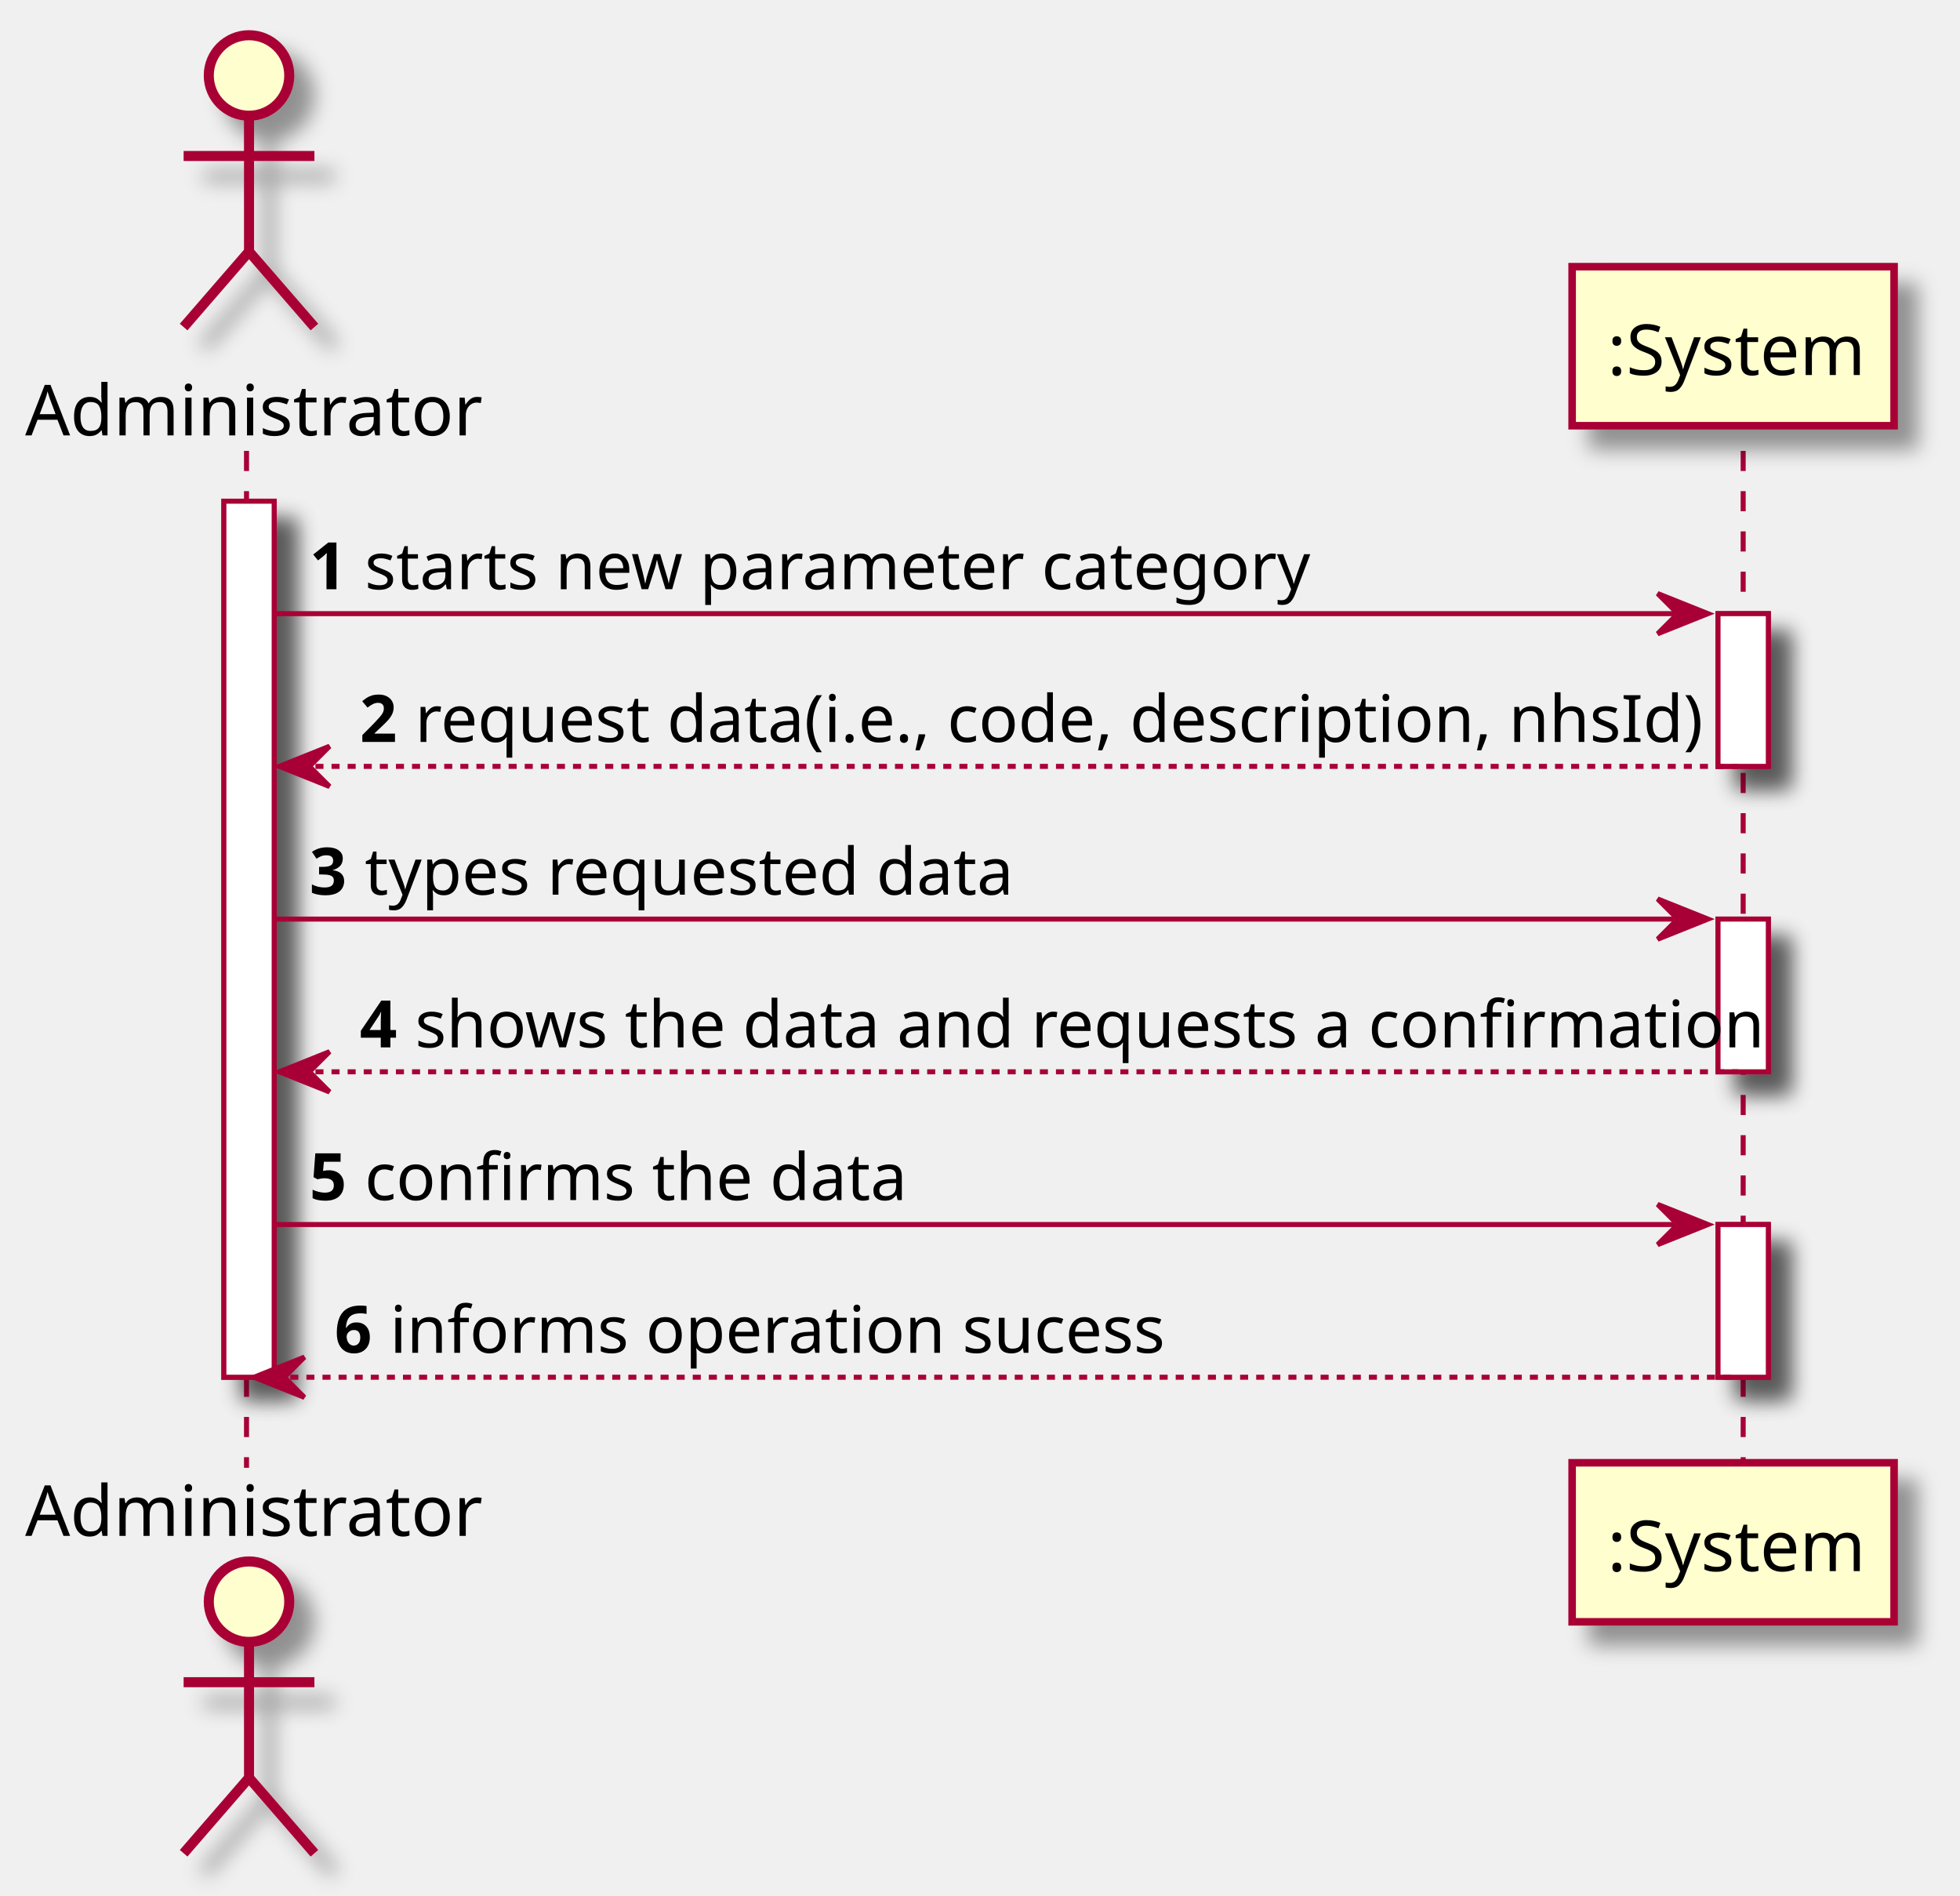
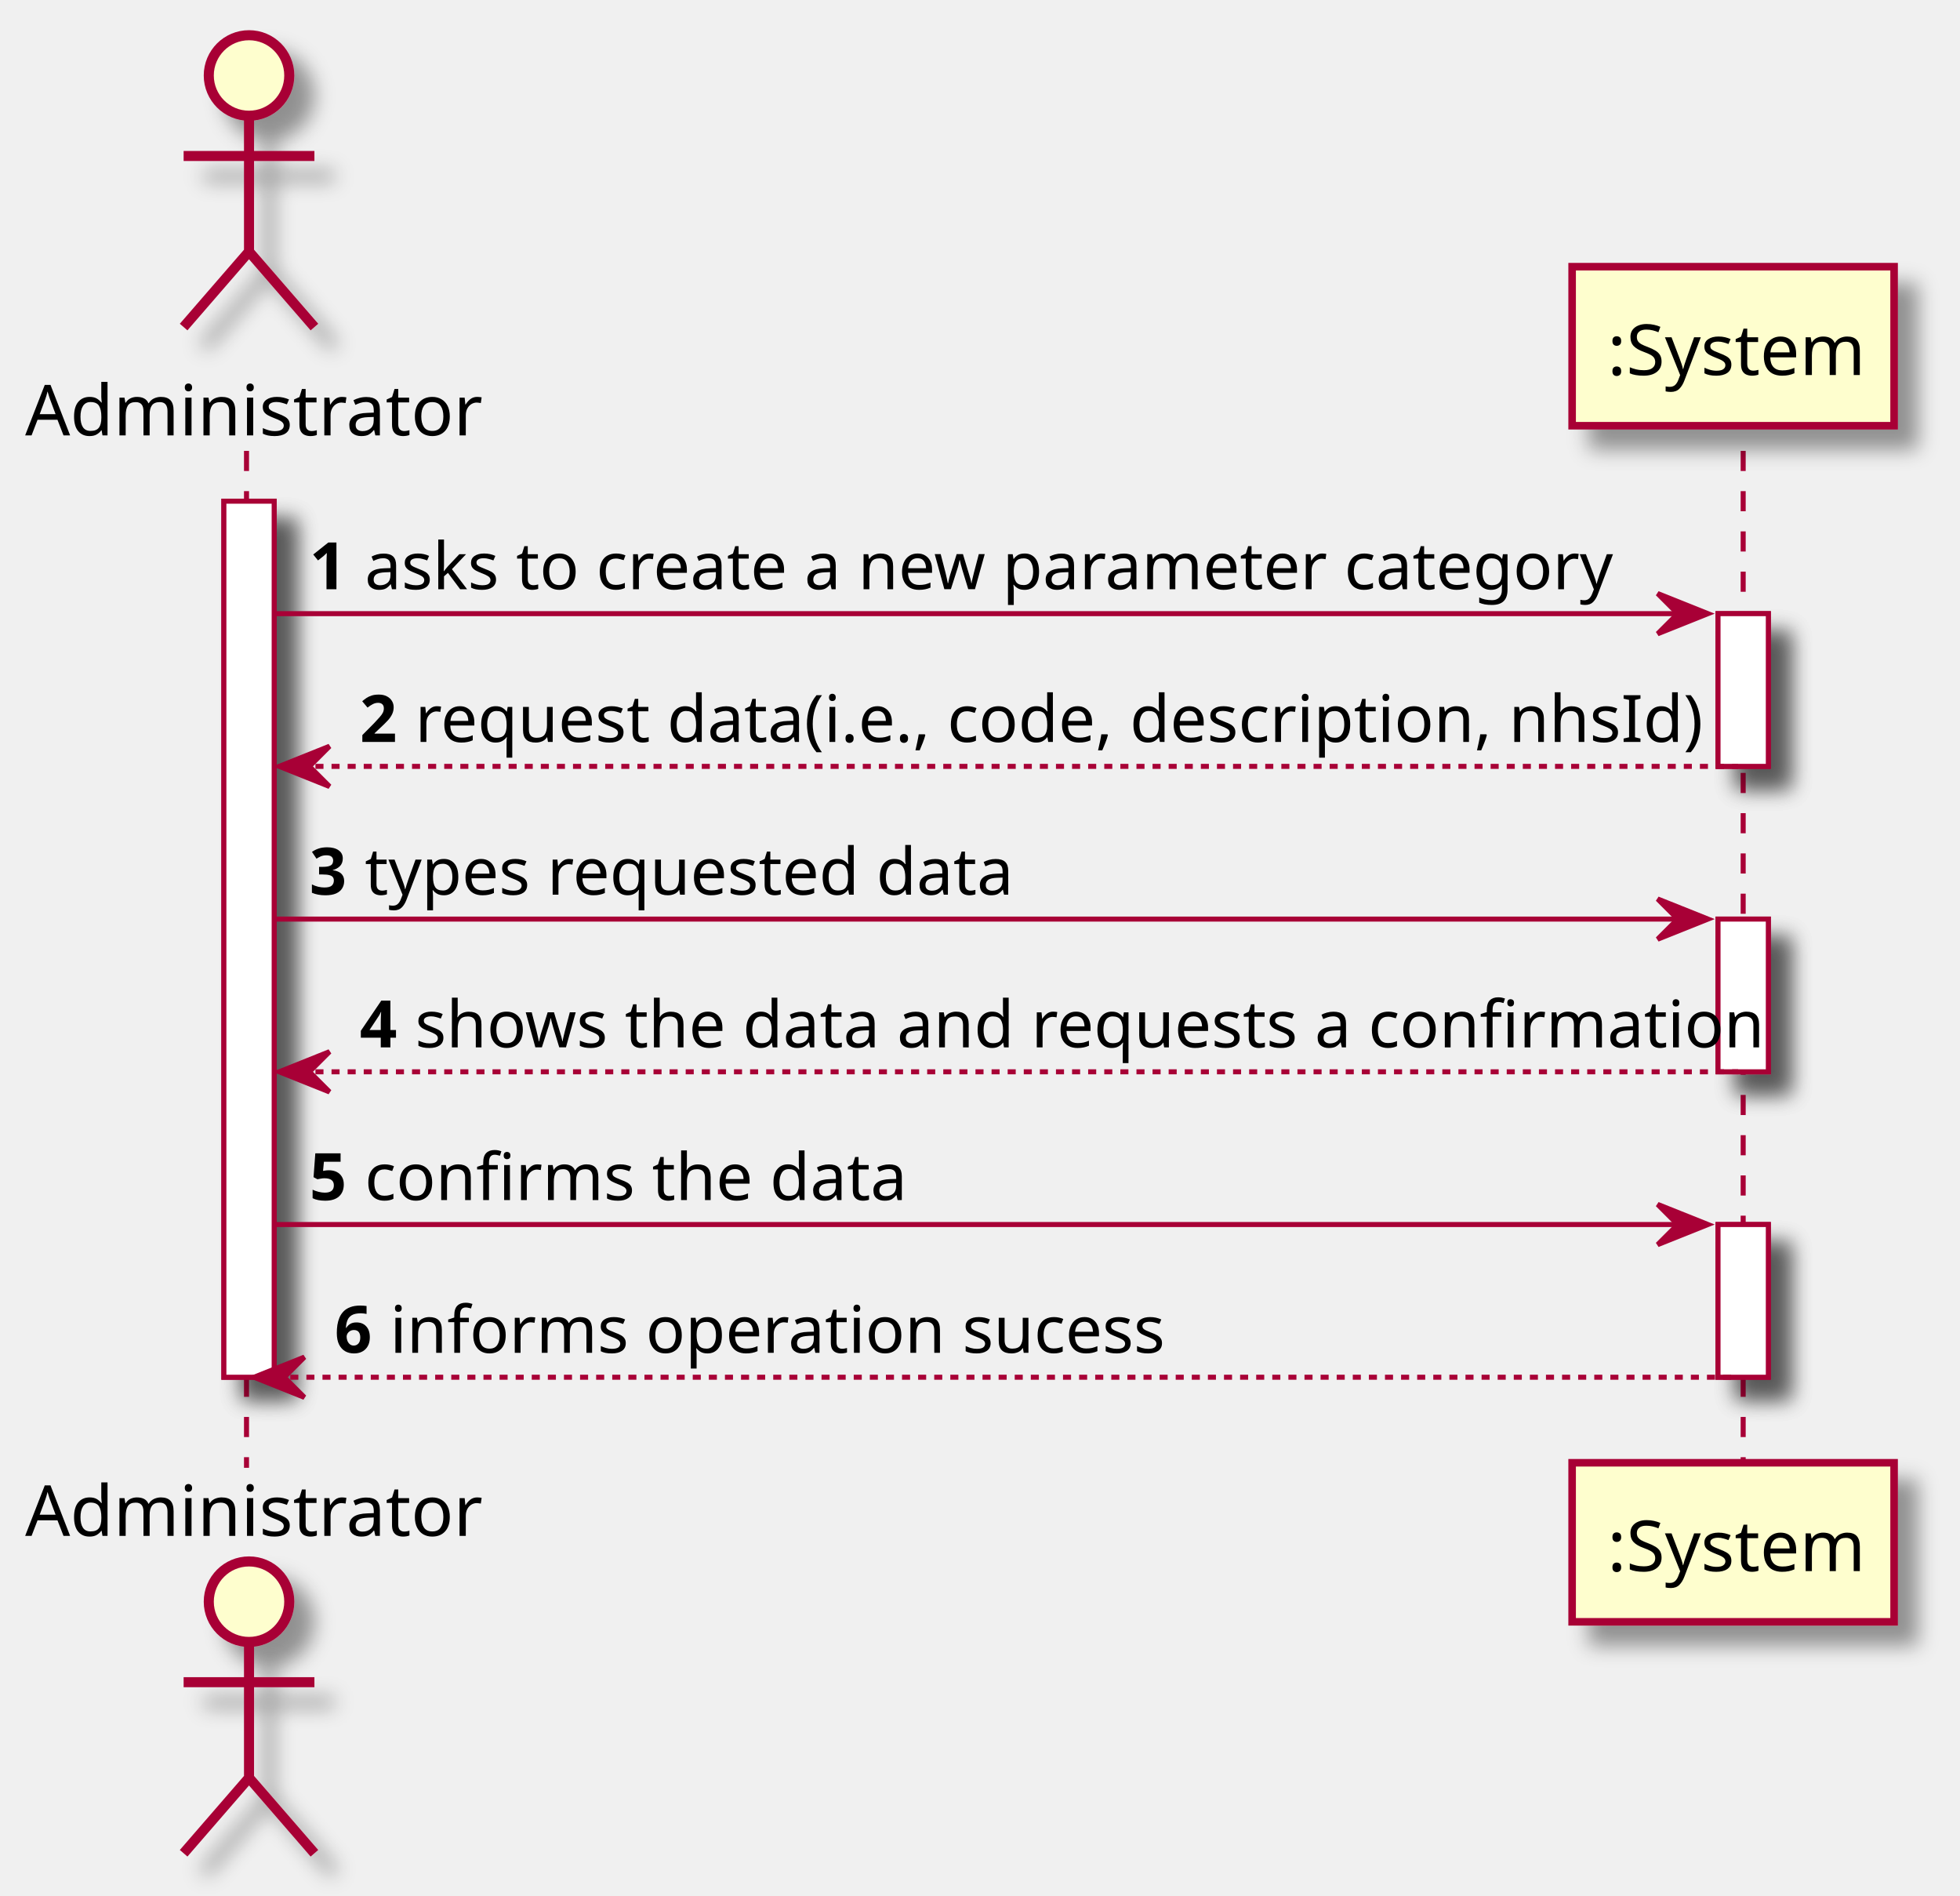
<svg xmlns="http://www.w3.org/2000/svg" contentScriptType="application/ecmascript" contentStyleType="text/css" height="471.25px" preserveAspectRatio="none" style="width:487px;height:471px;" version="1.1" viewBox="0 0 487 471" width="487.5px" zoomAndPan="magnify">
  <defs>
-     <filter height="300%" id="f1ulhc3tnpwhav" width="300%" x="-1" y="-1">
+     <filter height="300%" id="f19wd3iru6zcim" width="300%" x="-1" y="-1">
      <feGaussianBlur result="blurOut" stdDeviation="2.5" />
      <feColorMatrix in="blurOut" result="blurOut2" type="matrix" values="0 0 0 0 0 0 0 0 0 0 0 0 0 0 0 0 0 0 .4 0" />
      <feOffset dx="5.0" dy="5.0" in="blurOut2" result="blurOut3" />
      <feBlend in="SourceGraphic" in2="blurOut3" mode="normal" />
    </filter>
  </defs>
  <g>
-     <rect fill="#FFFFFF" filter="url(#f1ulhc3tnpwhav)" height="217.637" style="stroke:#A80036;stroke-width:1.25;" width="12.5" x="55.625" y="124.512" />
-     <rect fill="#FFFFFF" filter="url(#f1ulhc3tnpwhav)" height="37.94" style="stroke:#A80036;stroke-width:1.25;" width="12.5" x="426.875" y="152.451" />
-     <rect fill="#FFFFFF" filter="url(#f1ulhc3tnpwhav)" height="37.94" style="stroke:#A80036;stroke-width:1.25;" width="12.5" x="426.875" y="228.33" />
-     <rect fill="#FFFFFF" filter="url(#f1ulhc3tnpwhav)" height="37.94" style="stroke:#A80036;stroke-width:1.25;" width="12.5" x="426.875" y="304.209" />
+     <rect fill="#FFFFFF" filter="url(#f19wd3iru6zcim)" height="217.637" style="stroke:#A80036;stroke-width:1.25;" width="12.5" x="55.625" y="124.512" />
+     <rect fill="#FFFFFF" filter="url(#f19wd3iru6zcim)" height="37.94" style="stroke:#A80036;stroke-width:1.25;" width="12.5" x="426.875" y="152.451" />
+     <rect fill="#FFFFFF" filter="url(#f19wd3iru6zcim)" height="37.94" style="stroke:#A80036;stroke-width:1.25;" width="12.5" x="426.875" y="228.33" />
+     <rect fill="#FFFFFF" filter="url(#f19wd3iru6zcim)" height="37.94" style="stroke:#A80036;stroke-width:1.25;" width="12.5" x="426.875" y="304.209" />
    <line style="stroke:#A80036;stroke-width:1.25;stroke-dasharray:5.0,5.0;" x1="61.25" x2="61.25" y1="112.012" y2="364.648" />
    <line style="stroke:#A80036;stroke-width:1.25;stroke-dasharray:5.0,5.0;" x1="433.125" x2="433.125" y1="112.012" y2="364.648" />
    <text fill="#000000" font-family="sans-serif" font-size="17.5" lengthAdjust="spacing" textLength="103.75" x="6.25" y="108.166">Administrator</text>
-     <ellipse cx="61.875" cy="18.75" fill="#FEFECE" filter="url(#f1ulhc3tnpwhav)" rx="10" ry="10" style="stroke:#A80036;stroke-width:2.5;" />
-     <path d="M61.875,28.75 L61.875,62.5 M45.625,38.75 L78.125,38.75 M61.875,62.5 L45.625,81.25 M61.875,62.5 L78.125,81.25 " fill="none" filter="url(#f1ulhc3tnpwhav)" style="stroke:#A80036;stroke-width:2.5;" />
+     <ellipse cx="61.875" cy="18.75" fill="#FEFECE" filter="url(#f19wd3iru6zcim)" rx="10" ry="10" style="stroke:#A80036;stroke-width:2.5;" />
+     <path d="M61.875,28.75 L61.875,62.5 M45.625,38.75 L78.125,38.75 M61.875,62.5 L45.625,81.25 M61.875,62.5 L78.125,81.25 " fill="none" filter="url(#f19wd3iru6zcim)" style="stroke:#A80036;stroke-width:2.5;" />
    <text fill="#000000" font-family="sans-serif" font-size="17.5" lengthAdjust="spacing" textLength="103.75" x="6.25" y="381.565">Administrator</text>
-     <ellipse cx="61.875" cy="397.91" fill="#FEFECE" filter="url(#f1ulhc3tnpwhav)" rx="10" ry="10" style="stroke:#A80036;stroke-width:2.5;" />
-     <path d="M61.875,407.91 L61.875,441.66 M45.625,417.91 L78.125,417.91 M61.875,441.66 L45.625,460.41 M61.875,441.66 L78.125,460.41 " fill="none" filter="url(#f1ulhc3tnpwhav)" style="stroke:#A80036;stroke-width:2.5;" />
-     <rect fill="#FEFECE" filter="url(#f1ulhc3tnpwhav)" height="39.512" style="stroke:#A80036;stroke-width:1.875;" width="80" x="390.625" y="66.25" />
+     <ellipse cx="61.875" cy="397.91" fill="#FEFECE" filter="url(#f19wd3iru6zcim)" rx="10" ry="10" style="stroke:#A80036;stroke-width:2.5;" />
+     <path d="M61.875,407.91 L61.875,441.66 M45.625,417.91 L78.125,417.91 M61.875,441.66 L45.625,460.41 M61.875,441.66 L78.125,460.41 " fill="none" filter="url(#f19wd3iru6zcim)" style="stroke:#A80036;stroke-width:2.5;" />
+     <rect fill="#FEFECE" filter="url(#f19wd3iru6zcim)" height="39.512" style="stroke:#A80036;stroke-width:1.875;" width="80" x="390.625" y="66.25" />
    <text fill="#000000" font-family="sans-serif" font-size="17.5" lengthAdjust="spacing" textLength="62.5" x="399.375" y="93.166">:System</text>
-     <rect fill="#FEFECE" filter="url(#f1ulhc3tnpwhav)" height="39.512" style="stroke:#A80036;stroke-width:1.875;" width="80" x="390.625" y="363.398" />
+     <rect fill="#FEFECE" filter="url(#f19wd3iru6zcim)" height="39.512" style="stroke:#A80036;stroke-width:1.875;" width="80" x="390.625" y="363.398" />
    <text fill="#000000" font-family="sans-serif" font-size="17.5" lengthAdjust="spacing" textLength="62.5" x="399.375" y="390.315">:System</text>
-     <rect fill="#FFFFFF" filter="url(#f1ulhc3tnpwhav)" height="217.637" style="stroke:#A80036;stroke-width:1.25;" width="12.5" x="55.625" y="124.512" />
-     <rect fill="#FFFFFF" filter="url(#f1ulhc3tnpwhav)" height="37.94" style="stroke:#A80036;stroke-width:1.25;" width="12.5" x="426.875" y="152.451" />
-     <rect fill="#FFFFFF" filter="url(#f1ulhc3tnpwhav)" height="37.94" style="stroke:#A80036;stroke-width:1.25;" width="12.5" x="426.875" y="228.33" />
-     <rect fill="#FFFFFF" filter="url(#f1ulhc3tnpwhav)" height="37.94" style="stroke:#A80036;stroke-width:1.25;" width="12.5" x="426.875" y="304.209" />
+     <rect fill="#FFFFFF" filter="url(#f19wd3iru6zcim)" height="217.637" style="stroke:#A80036;stroke-width:1.25;" width="12.5" x="55.625" y="124.512" />
+     <rect fill="#FFFFFF" filter="url(#f19wd3iru6zcim)" height="37.94" style="stroke:#A80036;stroke-width:1.25;" width="12.5" x="426.875" y="152.451" />
+     <rect fill="#FFFFFF" filter="url(#f19wd3iru6zcim)" height="37.94" style="stroke:#A80036;stroke-width:1.25;" width="12.5" x="426.875" y="228.33" />
+     <rect fill="#FFFFFF" filter="url(#f19wd3iru6zcim)" height="37.94" style="stroke:#A80036;stroke-width:1.25;" width="12.5" x="426.875" y="304.209" />
    <polygon fill="#A80036" points="411.875,147.451,424.375,152.451,411.875,157.451,416.875,152.451" style="stroke:#A80036;stroke-width:1.25;" />
    <line style="stroke:#A80036;stroke-width:1.25;" x1="68.125" x2="419.375" y1="152.451" y2="152.451" />
    <text fill="#000000" font-family="sans-serif" font-size="16.25" font-weight="bold" lengthAdjust="spacing" textLength="8.75" x="76.875" y="146.381">1</text>
-     <text fill="#000000" font-family="sans-serif" font-size="16.25" lengthAdjust="spacing" textLength="220" x="90.625" y="146.381">starts new parameter category</text>
+     <text fill="#000000" font-family="sans-serif" font-size="16.25" lengthAdjust="spacing" textLength="296.25" x="90.625" y="146.381">asks to create a new parameter category</text>
    <polygon fill="#A80036" points="81.875,185.391,69.375,190.391,81.875,195.391,76.875,190.391" style="stroke:#A80036;stroke-width:1.25;" />
    <line style="stroke:#A80036;stroke-width:1.25;stroke-dasharray:2.0,2.0;" x1="74.375" x2="431.875" y1="190.391" y2="190.391" />
    <text fill="#000000" font-family="sans-serif" font-size="16.25" font-weight="bold" lengthAdjust="spacing" textLength="8.75" x="89.375" y="184.32">2</text>
    <text fill="#000000" font-family="sans-serif" font-size="16.25" lengthAdjust="spacing" textLength="305" x="103.125" y="184.32">request data(i.e., code, description, nhsId)</text>
    <polygon fill="#A80036" points="411.875,223.33,424.375,228.33,411.875,233.33,416.875,228.33" style="stroke:#A80036;stroke-width:1.25;" />
    <line style="stroke:#A80036;stroke-width:1.25;" x1="68.125" x2="419.375" y1="228.33" y2="228.33" />
    <text fill="#000000" font-family="sans-serif" font-size="16.25" font-weight="bold" lengthAdjust="spacing" textLength="8.75" x="76.875" y="222.26">3</text>
    <text fill="#000000" font-family="sans-serif" font-size="16.25" lengthAdjust="spacing" textLength="152.5" x="90.625" y="222.26">types requested data</text>
    <polygon fill="#A80036" points="81.875,261.269,69.375,266.269,81.875,271.269,76.875,266.269" style="stroke:#A80036;stroke-width:1.25;" />
    <line style="stroke:#A80036;stroke-width:1.25;stroke-dasharray:2.0,2.0;" x1="74.375" x2="431.875" y1="266.269" y2="266.269" />
    <text fill="#000000" font-family="sans-serif" font-size="16.25" font-weight="bold" lengthAdjust="spacing" textLength="8.75" x="89.375" y="260.199">4</text>
    <text fill="#000000" font-family="sans-serif" font-size="16.25" lengthAdjust="spacing" textLength="315" x="103.125" y="260.199">shows the data and requests a confirmation</text>
    <polygon fill="#A80036" points="411.875,299.209,424.375,304.209,411.875,309.209,416.875,304.209" style="stroke:#A80036;stroke-width:1.25;" />
    <line style="stroke:#A80036;stroke-width:1.25;" x1="68.125" x2="419.375" y1="304.209" y2="304.209" />
    <text fill="#000000" font-family="sans-serif" font-size="16.25" font-weight="bold" lengthAdjust="spacing" textLength="8.75" x="76.875" y="298.138">5</text>
    <text fill="#000000" font-family="sans-serif" font-size="16.25" lengthAdjust="spacing" textLength="125" x="90.625" y="298.138">confirms the data</text>
    <polygon fill="#A80036" points="75.625,337.148,63.125,342.148,75.625,347.148,70.625,342.148" style="stroke:#A80036;stroke-width:1.25;" />
    <line style="stroke:#A80036;stroke-width:1.25;stroke-dasharray:2.0,2.0;" x1="68.125" x2="431.875" y1="342.148" y2="342.148" />
    <text fill="#000000" font-family="sans-serif" font-size="16.25" font-weight="bold" lengthAdjust="spacing" textLength="8.75" x="83.125" y="336.078">6</text>
    <text fill="#000000" font-family="sans-serif" font-size="16.25" lengthAdjust="spacing" textLength="181.25" x="96.875" y="336.078">informs operation sucess</text>
  </g>
</svg>
